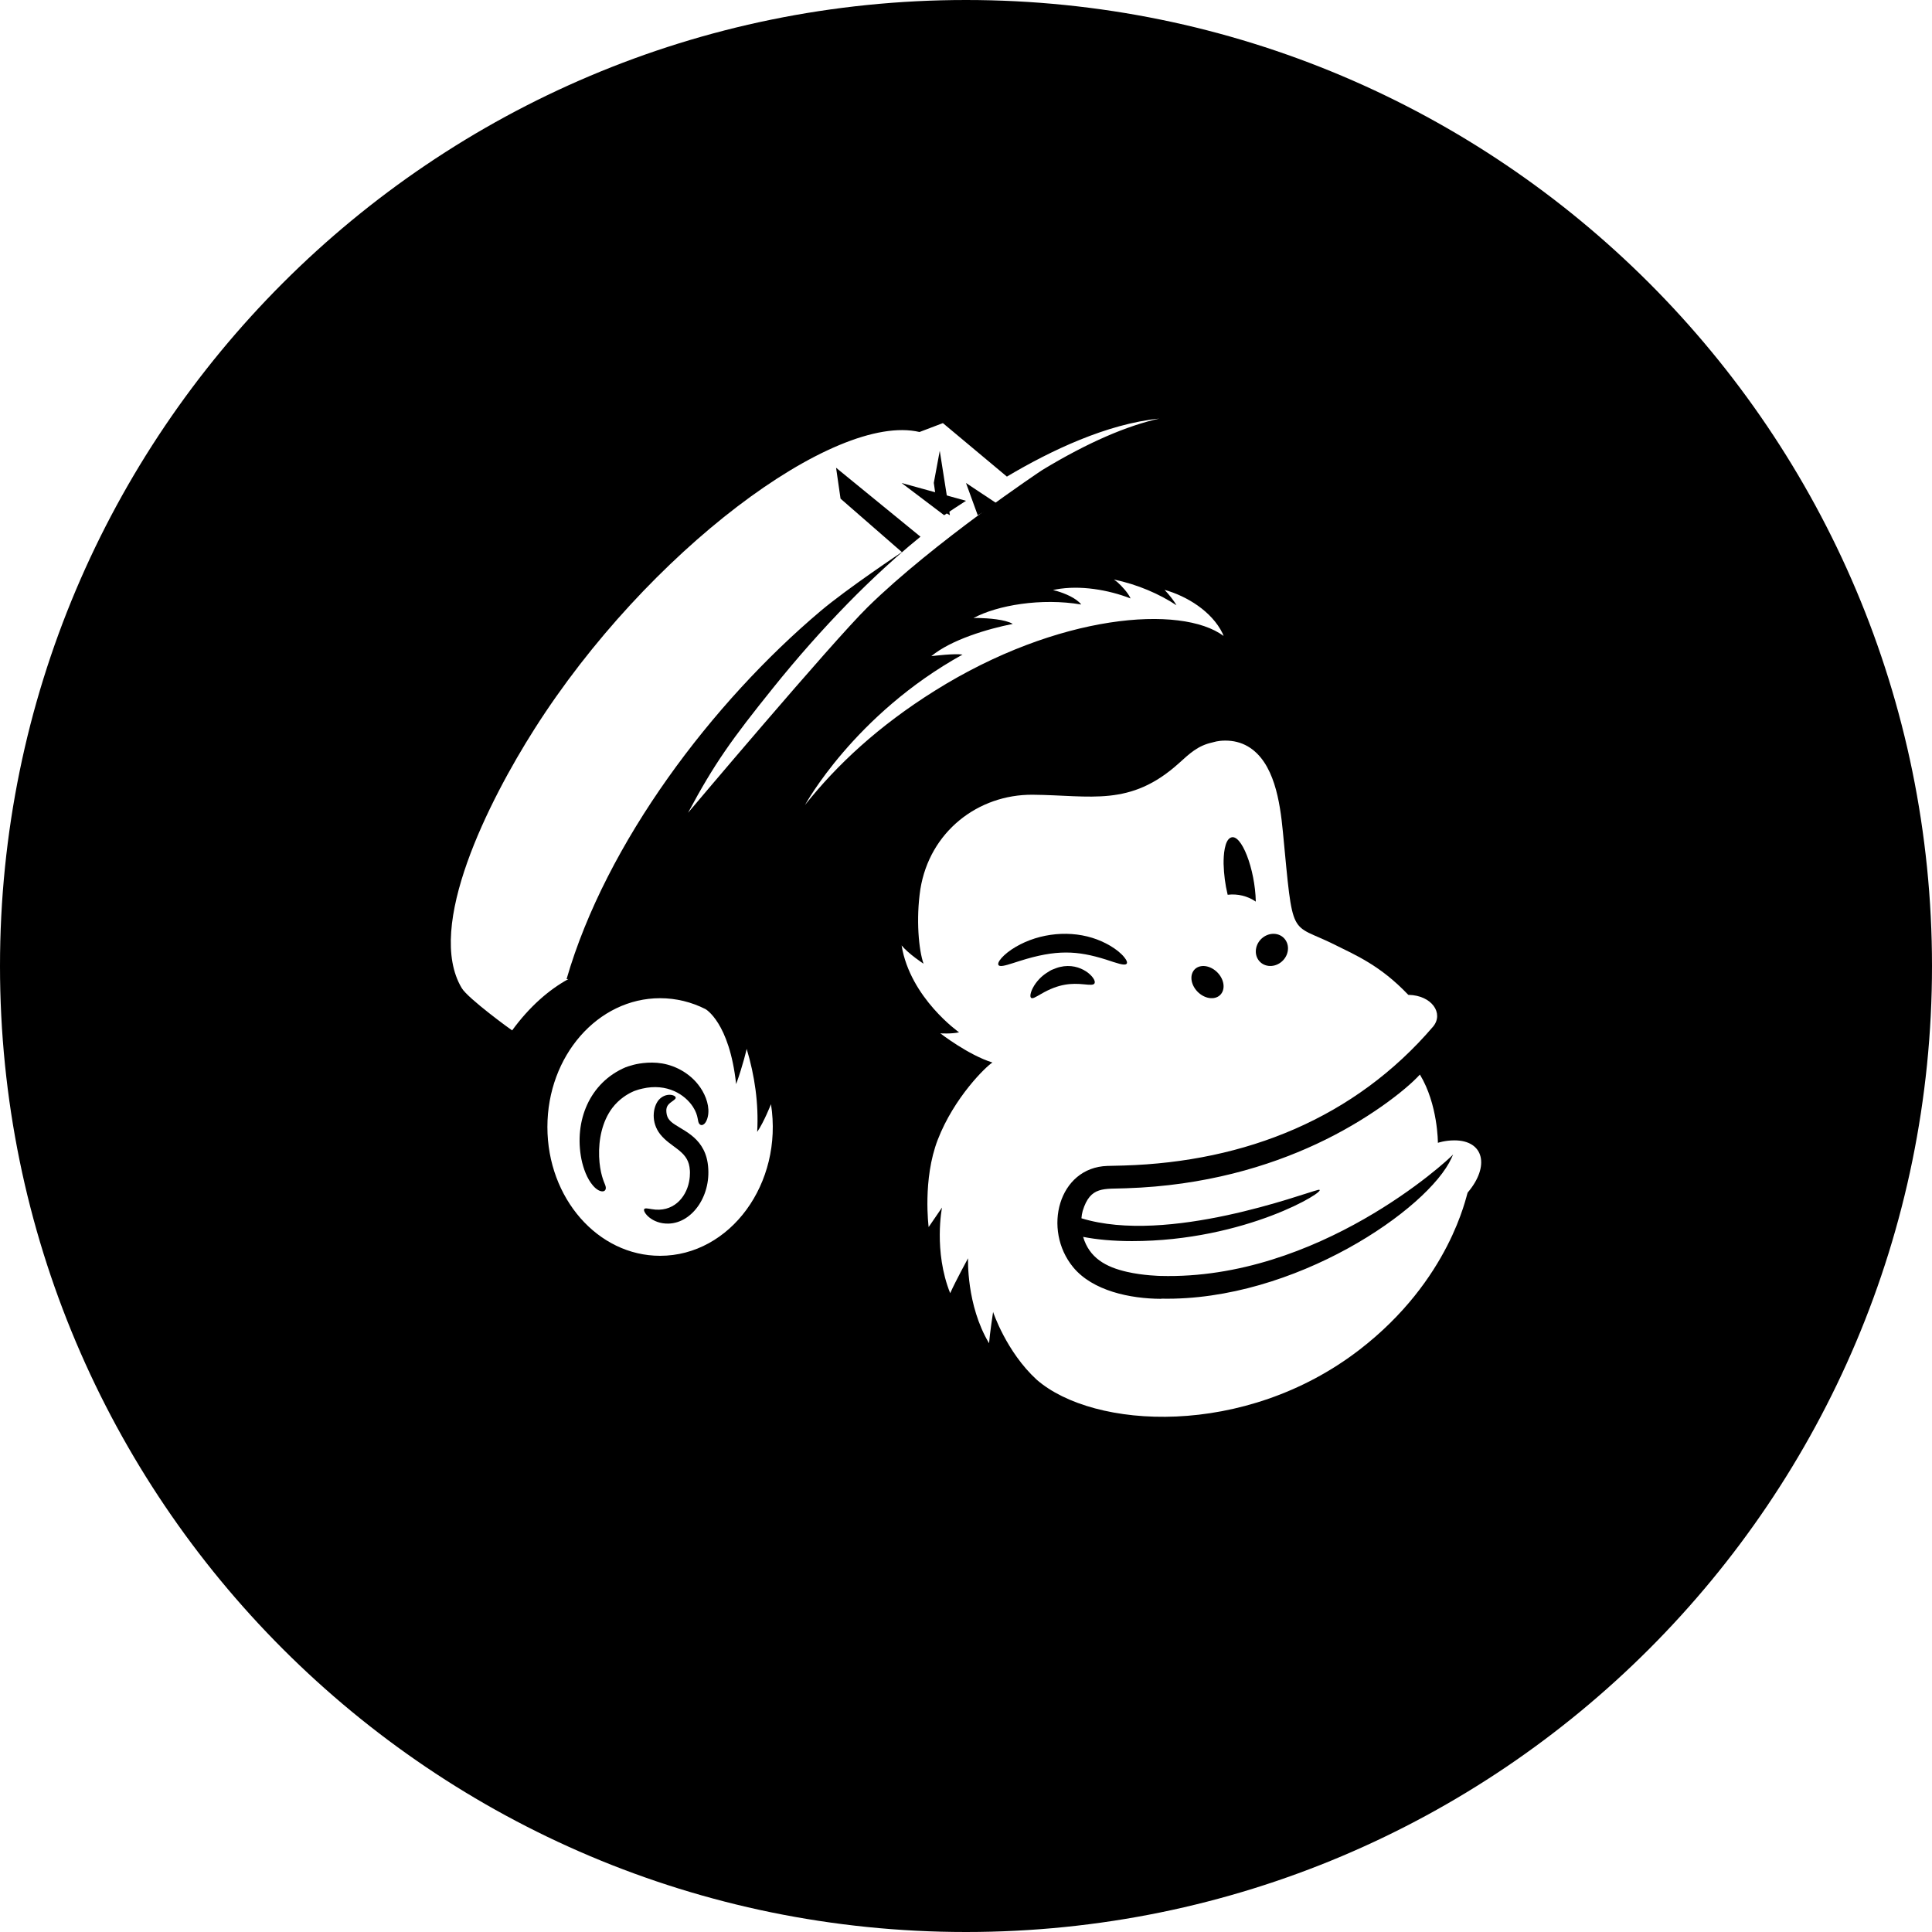
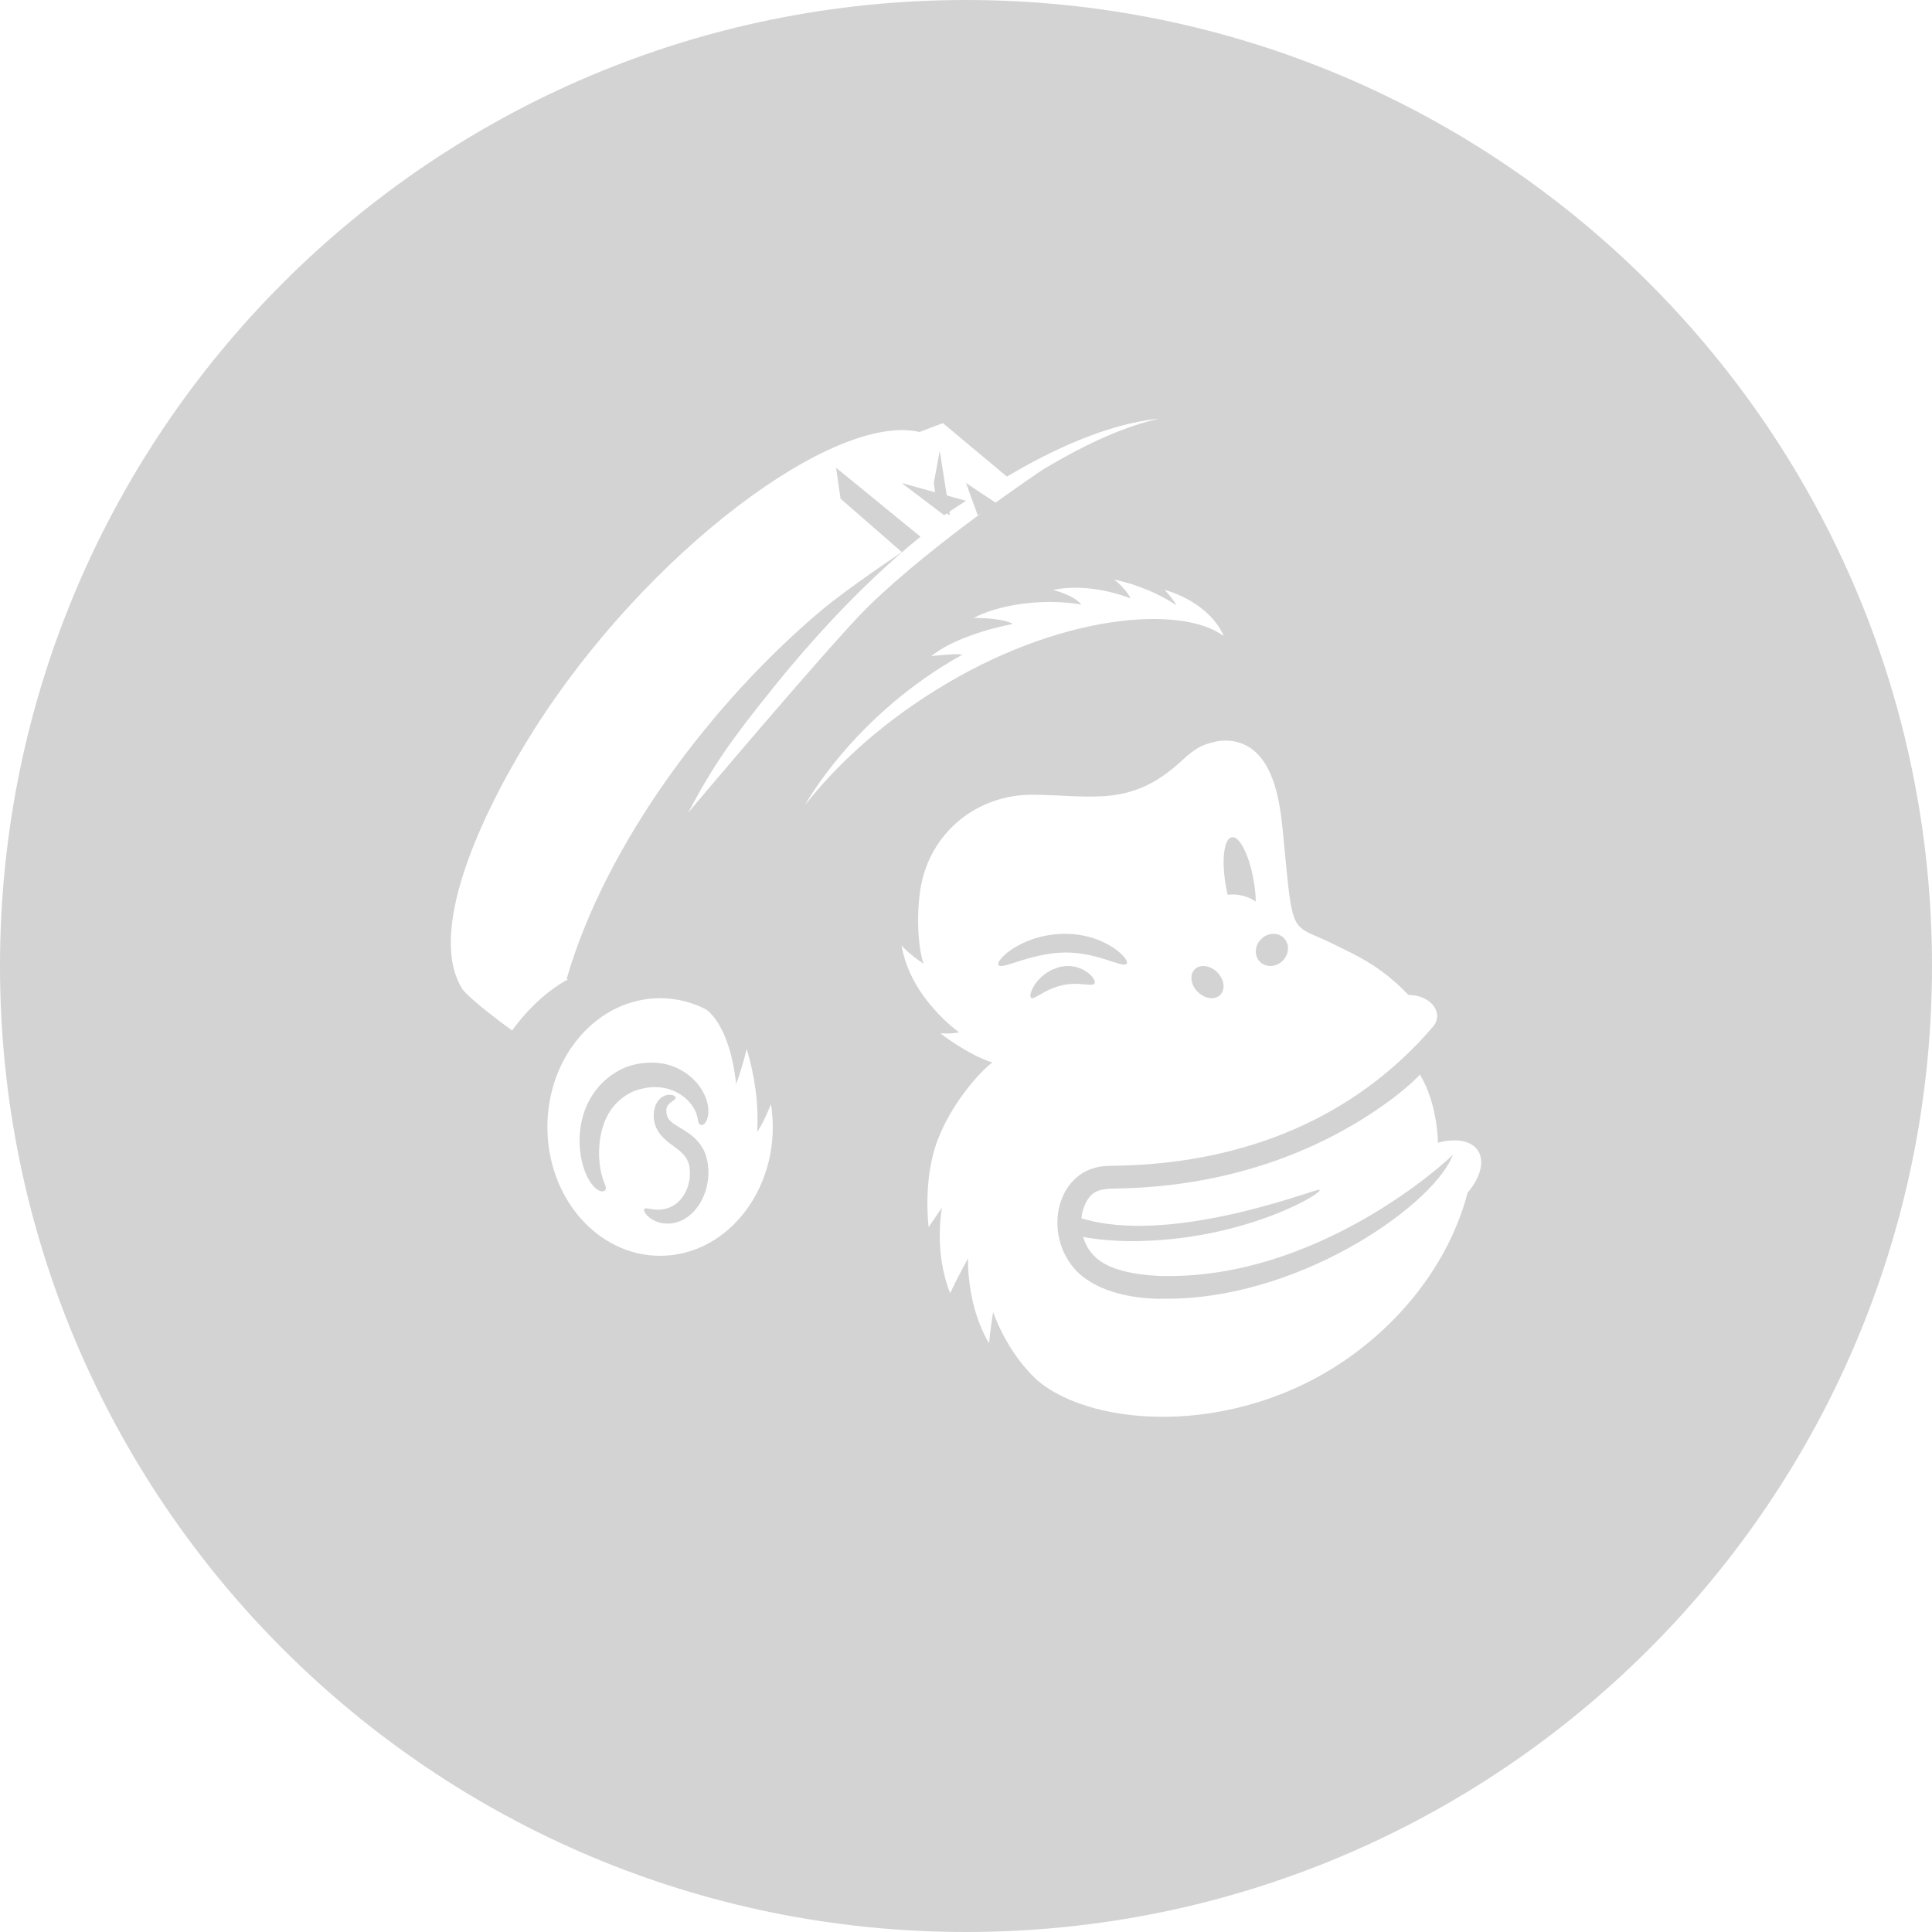
<svg xmlns="http://www.w3.org/2000/svg" width="48" height="48" viewBox="0 0 48 48" fill="none">
-   <path fill-rule="evenodd" clip-rule="evenodd" d="M0 24C0 10.745 10.745 0 24 0C37.255 0 48 10.745 48 24C48 37.255 37.255 48 24 48C10.745 48 0 37.255 0 24ZM36.464 29.629C37.02 28.976 36.869 28.332 36.135 28.332C35.901 28.332 35.724 28.393 35.724 28.393C35.724 28.393 35.727 27.439 35.277 26.697C34.93 27.079 33.967 27.837 32.703 28.424C31.518 28.976 29.937 29.459 27.978 29.522C27.429 29.546 27.09 29.458 26.899 30.085C26.883 30.141 26.873 30.204 26.868 30.268C29.016 30.929 32.413 29.639 32.742 29.564C32.756 29.561 32.765 29.559 32.773 29.559C32.986 29.576 30.949 30.835 28.123 30.835C27.646 30.835 27.235 30.794 26.91 30.73C27.064 31.25 27.468 31.478 28 31.599C28.403 31.692 28.831 31.7 28.831 31.7C32.747 31.808 35.969 28.835 36.102 28.683C36.102 28.683 36.066 28.763 36.062 28.772C35.488 30.037 32.165 32.331 28.857 32.265L28.846 32.269C28.079 32.266 27.147 32.072 26.662 31.483C25.896 30.552 26.294 29.003 27.515 28.967C27.515 28.967 27.798 28.96 27.923 28.957C30.948 28.866 33.663 27.777 35.607 25.503C35.874 25.177 35.576 24.73 34.996 24.717H34.988C34.988 24.717 34.985 24.713 34.983 24.711C34.296 23.99 33.693 23.736 33.155 23.468C32.029 22.906 32.135 23.392 31.873 20.666C31.802 19.931 31.66 18.928 31.002 18.544C30.829 18.443 30.64 18.4 30.444 18.4C30.25 18.4 30.156 18.439 30.118 18.447C29.757 18.525 29.552 18.726 29.294 18.958C28.079 20.056 27.108 19.758 25.659 19.745C24.298 19.734 23.096 20.664 22.866 22.093C22.754 22.841 22.826 23.602 22.945 23.943C22.945 23.943 22.576 23.703 22.4 23.489C22.613 24.795 23.828 25.648 23.828 25.648C23.637 25.691 23.362 25.673 23.362 25.673C23.362 25.673 24.055 26.211 24.657 26.398C24.5 26.493 23.708 27.259 23.299 28.314C22.917 29.301 23.072 30.486 23.072 30.486L23.404 30.001C23.404 30.001 23.188 31.082 23.607 32.129C23.747 31.817 24.051 31.261 24.051 31.261C24.051 31.261 24.003 32.422 24.573 33.373C24.588 33.154 24.673 32.595 24.673 32.595C24.673 32.595 25.001 33.586 25.757 34.279C27.172 35.51 30.92 35.732 33.773 33.536C36.032 31.796 36.427 29.702 36.464 29.629ZM16.4 31.2C18.141 31.2 19.463 29.4 19.155 27.433C19.155 27.433 18.978 27.883 18.812 28.122C18.852 27.418 18.75 26.721 18.551 26.059C18.551 26.059 18.463 26.454 18.289 26.935C18.121 25.395 17.526 25.07 17.526 25.07C17.181 24.896 16.8 24.8 16.4 24.8C14.853 24.8 13.6 26.233 13.6 28C13.6 29.767 14.853 31.2 16.4 31.2ZM23.225 17.161C26.29 15.241 29.351 15.02 30.4 15.8V15.8C30.398 15.794 30.381 15.749 30.375 15.737C30.108 15.19 29.487 14.809 28.933 14.655C29.03 14.753 29.171 14.931 29.228 15.037C28.81 14.76 28.255 14.516 27.676 14.4C27.676 14.4 27.745 14.448 27.757 14.459C27.872 14.562 28.026 14.727 28.089 14.868C27.535 14.653 26.835 14.533 26.236 14.644C26.227 14.646 26.161 14.661 26.161 14.661C26.161 14.661 26.239 14.68 26.256 14.684C26.455 14.742 26.739 14.858 26.863 15.019C25.869 14.85 24.775 15.037 24.185 15.356C24.261 15.353 24.26 15.352 24.324 15.354C24.541 15.36 24.978 15.388 25.162 15.501C24.535 15.624 23.627 15.896 23.138 16.302C23.224 16.292 23.714 16.232 23.914 16.263C21.224 17.751 20 20 20 20C20.793 19.001 21.822 18.04 23.225 17.161ZM11.472 24.549C11.627 24.809 12.713 25.597 12.724 25.6C13.148 25.018 13.634 24.59 14.123 24.324L14.076 24.326C15.058 20.934 17.698 17.451 20.387 15.181C21.058 14.615 22.407 13.717 22.407 13.717L20.883 12.389L20.772 11.621L22.869 13.334V13.334C22.774 13.411 22.679 13.49 22.584 13.57C22.377 13.745 22.169 13.928 21.963 14.119C21.662 14.396 21.361 14.687 21.064 14.991C20.425 15.645 19.8 16.353 19.215 17.081C18.179 18.369 17.748 18.97 17.094 20.194C17.091 20.197 20.67 15.954 21.561 15.08C23.196 13.476 25.873 11.69 25.901 11.674C27.044 10.982 28.008 10.576 28.8 10.4C27.499 10.531 26.108 11.192 25.016 11.841C25.014 11.839 23.428 10.514 23.426 10.512L22.845 10.733C20.731 10.237 16.076 13.71 13.28 18.11C12.148 19.891 10.558 23.024 11.472 24.549Z" fill="black" />
-   <path d="M24 12.442L22.4 12L23.457 12.8C23.611 12.695 23.794 12.574 24 12.442Z" fill="black" />
-   <path d="M16.67 27.866C16.61 27.81 16.582 27.763 16.565 27.69C16.541 27.557 16.554 27.48 16.651 27.4C16.727 27.34 16.787 27.311 16.788 27.274C16.791 27.203 16.539 27.129 16.363 27.331C16.217 27.511 16.17 27.888 16.404 28.182C16.663 28.508 17.067 28.584 17.13 28.993C17.139 29.051 17.145 29.116 17.14 29.179C17.141 29.253 17.12 29.358 17.119 29.364C17.041 29.759 16.718 30.136 16.185 30.04C16.087 30.024 16.024 30.01 16.005 30.041C15.964 30.108 16.192 30.411 16.61 30.4C17.207 30.385 17.7 29.681 17.582 28.894C17.476 28.209 16.889 28.068 16.67 27.866Z" fill="black" />
-   <path d="M27.474 23.839C27.749 23.929 27.936 23.998 27.988 23.947C28.015 23.922 27.997 23.862 27.932 23.782C27.761 23.572 27.433 23.392 27.142 23.302C26.476 23.094 25.696 23.212 25.129 23.592C24.847 23.784 24.722 23.983 24.851 23.999C24.93 24.009 25.095 23.951 25.328 23.877C26.248 23.584 26.768 23.618 27.474 23.839Z" fill="black" />
-   <path fill-rule="evenodd" clip-rule="evenodd" d="M33.6 36V36.192H33.709V36.8H33.816V36.192H33.926V36H33.6ZM34.18 36.46L34.113 36H33.959V36.8H34.058V36.222L34.138 36.8H34.222L34.302 36.221V36.8H34.4V36H34.246L34.18 36.46Z" fill="black" />
-   <path d="M26.931 24.455C27.076 24.469 27.173 24.481 27.196 24.426C27.245 24.307 26.861 23.898 26.336 24.024C26.27 24.038 26.209 24.066 26.15 24.088C26.128 24.096 26.107 24.107 26.087 24.119C25.958 24.195 25.846 24.277 25.737 24.423C25.613 24.592 25.577 24.749 25.613 24.787C25.649 24.827 25.735 24.768 25.868 24.693C26.314 24.433 26.63 24.426 26.931 24.455Z" fill="black" />
-   <path d="M30.501 22.23C30.75 22.201 30.993 22.26 31.2 22.4C31.184 21.595 30.838 20.688 30.576 20.811V20.811C30.423 20.879 30.397 21.242 30.4 21.462C30.408 21.727 30.438 21.971 30.501 22.23Z" fill="black" />
-   <path d="M29.852 24.72C30.057 24.852 30.289 24.817 30.371 24.64C30.453 24.464 30.353 24.213 30.148 24.08C29.943 23.948 29.711 23.983 29.629 24.16C29.547 24.336 29.646 24.587 29.852 24.72Z" fill="black" />
-   <path d="M31.209 23.555C31.163 23.774 31.3 23.972 31.516 23.997C31.732 24.022 31.945 23.865 31.991 23.645C32.037 23.426 31.9 23.228 31.684 23.203C31.468 23.178 31.255 23.335 31.209 23.555Z" fill="black" />
-   <path d="M17.217 27.5C17.366 27.73 17.318 27.863 17.379 27.928C17.401 27.952 17.433 27.959 17.464 27.945C17.548 27.908 17.59 27.762 17.598 27.66C17.619 27.414 17.5 27.138 17.343 26.943C17.138 26.683 16.815 26.483 16.45 26.421C16.117 26.364 15.789 26.437 15.698 26.467C15.65 26.482 15.593 26.495 15.543 26.516C14.647 26.897 14.259 27.85 14.445 28.799C14.492 29.028 14.585 29.286 14.732 29.455C14.915 29.671 15.117 29.63 15.031 29.429C15.01 29.374 14.9 29.146 14.885 28.734C14.87 28.309 14.96 27.869 15.208 27.532C15.393 27.286 15.62 27.175 15.646 27.159C15.678 27.141 15.711 27.128 15.747 27.11C15.761 27.104 15.777 27.098 15.795 27.093C15.909 27.058 15.844 27.073 15.96 27.046C16.575 26.904 17.02 27.196 17.217 27.5Z" fill="black" />
-   <path d="M23.289 12.624L23.6 12.8L23.348 11.2L23.2 11.997L23.289 12.624Z" fill="black" />
-   <path d="M24.8 12.531L24 12L24.291 12.8C24.451 12.713 24.621 12.623 24.8 12.531Z" fill="black" />
+   <path fill-rule="evenodd" clip-rule="evenodd" d="M0 24C0 10.745 10.745 0 24 0C37.255 0 48 10.745 48 24C48 37.255 37.255 48 24 48C10.745 48 0 37.255 0 24ZM36.464 29.629C37.02 28.976 36.869 28.332 36.135 28.332C35.901 28.332 35.724 28.393 35.724 28.393C35.724 28.393 35.727 27.439 35.277 26.697C34.93 27.079 33.967 27.837 32.703 28.424C31.518 28.976 29.937 29.459 27.978 29.522C27.429 29.546 27.09 29.458 26.899 30.085C26.883 30.141 26.873 30.204 26.868 30.268C29.016 30.929 32.413 29.639 32.742 29.564C32.756 29.561 32.765 29.559 32.773 29.559C32.986 29.576 30.949 30.835 28.123 30.835C27.646 30.835 27.235 30.794 26.91 30.73C27.064 31.25 27.468 31.478 28 31.599C28.403 31.692 28.831 31.7 28.831 31.7C32.747 31.808 35.969 28.835 36.102 28.683C36.102 28.683 36.066 28.763 36.062 28.772C35.488 30.037 32.165 32.331 28.857 32.265L28.846 32.269C28.079 32.266 27.147 32.072 26.662 31.483C25.896 30.552 26.294 29.003 27.515 28.967C27.515 28.967 27.798 28.96 27.923 28.957C30.948 28.866 33.663 27.777 35.607 25.503C35.874 25.177 35.576 24.73 34.996 24.717H34.988C34.988 24.717 34.985 24.713 34.983 24.711C34.296 23.99 33.693 23.736 33.155 23.468C32.029 22.906 32.135 23.392 31.873 20.666C31.802 19.931 31.66 18.928 31.002 18.544C30.829 18.443 30.64 18.4 30.444 18.4C30.25 18.4 30.156 18.439 30.118 18.447C29.757 18.525 29.552 18.726 29.294 18.958C28.079 20.056 27.108 19.758 25.659 19.745C24.298 19.734 23.096 20.664 22.866 22.093C22.754 22.841 22.826 23.602 22.945 23.943C22.945 23.943 22.576 23.703 22.4 23.489C22.613 24.795 23.828 25.648 23.828 25.648C23.637 25.691 23.362 25.673 23.362 25.673C23.362 25.673 24.055 26.211 24.657 26.398C24.5 26.493 23.708 27.259 23.299 28.314C22.917 29.301 23.072 30.486 23.072 30.486L23.404 30.001C23.404 30.001 23.188 31.082 23.607 32.129C23.747 31.817 24.051 31.261 24.051 31.261C24.051 31.261 24.003 32.422 24.573 33.373C24.588 33.154 24.673 32.595 24.673 32.595C24.673 32.595 25.001 33.586 25.757 34.279C27.172 35.51 30.92 35.732 33.773 33.536C36.032 31.796 36.427 29.702 36.464 29.629ZM16.4 31.2C18.141 31.2 19.463 29.4 19.155 27.433C19.155 27.433 18.978 27.883 18.812 28.122C18.852 27.418 18.75 26.721 18.551 26.059C18.551 26.059 18.463 26.454 18.289 26.935C18.121 25.395 17.526 25.07 17.526 25.07C17.181 24.896 16.8 24.8 16.4 24.8C14.853 24.8 13.6 26.233 13.6 28C13.6 29.767 14.853 31.2 16.4 31.2ZM23.225 17.161C26.29 15.241 29.351 15.02 30.4 15.8V15.8C30.398 15.794 30.381 15.749 30.375 15.737C30.108 15.19 29.487 14.809 28.933 14.655C29.03 14.753 29.171 14.931 29.228 15.037C28.81 14.76 28.255 14.516 27.676 14.4C27.676 14.4 27.745 14.448 27.757 14.459C27.872 14.562 28.026 14.727 28.089 14.868C27.535 14.653 26.835 14.533 26.236 14.644C26.227 14.646 26.161 14.661 26.161 14.661C26.161 14.661 26.239 14.68 26.256 14.684C26.455 14.742 26.739 14.858 26.863 15.019C25.869 14.85 24.775 15.037 24.185 15.356C24.261 15.353 24.26 15.352 24.324 15.354C24.541 15.36 24.978 15.388 25.162 15.501C24.535 15.624 23.627 15.896 23.138 16.302C23.224 16.292 23.714 16.232 23.914 16.263C21.224 17.751 20 20 20 20C20.793 19.001 21.822 18.04 23.225 17.161ZM11.472 24.549C11.627 24.809 12.713 25.597 12.724 25.6C13.148 25.018 13.634 24.59 14.123 24.324L14.076 24.326C15.058 20.934 17.698 17.451 20.387 15.181C21.058 14.615 22.407 13.717 22.407 13.717L20.883 12.389L20.772 11.621L22.869 13.334V13.334C22.774 13.411 22.679 13.49 22.584 13.57C22.377 13.745 22.169 13.928 21.963 14.119C21.662 14.396 21.361 14.687 21.064 14.991C20.425 15.645 19.8 16.353 19.215 17.081C18.179 18.369 17.748 18.97 17.094 20.194C17.091 20.197 20.67 15.954 21.561 15.08C23.196 13.476 25.873 11.69 25.901 11.674C27.044 10.982 28.008 10.576 28.8 10.4C27.499 10.531 26.108 11.192 25.016 11.841C25.014 11.839 23.428 10.514 23.426 10.512L22.845 10.733C20.731 10.237 16.076 13.71 13.28 18.11C12.148 19.891 10.558 23.024 11.472 24.549Z" fill="#D3D3D3" />
+   <path d="M24 12.442L22.4 12L23.457 12.8C23.611 12.695 23.794 12.574 24 12.442Z" fill="#D3D3D3" />
+   <path d="M16.67 27.866C16.61 27.81 16.582 27.763 16.565 27.69C16.541 27.557 16.554 27.48 16.651 27.4C16.727 27.34 16.787 27.311 16.788 27.274C16.791 27.203 16.539 27.129 16.363 27.331C16.217 27.511 16.17 27.888 16.404 28.182C16.663 28.508 17.067 28.584 17.13 28.993C17.139 29.051 17.145 29.116 17.14 29.179C17.141 29.253 17.12 29.358 17.119 29.364C17.041 29.759 16.718 30.136 16.185 30.04C16.087 30.024 16.024 30.01 16.005 30.041C15.964 30.108 16.192 30.411 16.61 30.4C17.207 30.385 17.7 29.681 17.582 28.894C17.476 28.209 16.889 28.068 16.67 27.866Z" fill="#D3D3D3" />
+   <path d="M27.474 23.839C27.749 23.929 27.936 23.998 27.988 23.947C28.015 23.922 27.997 23.862 27.932 23.782C27.761 23.572 27.433 23.392 27.142 23.302C26.476 23.094 25.696 23.212 25.129 23.592C24.847 23.784 24.722 23.983 24.851 23.999C24.93 24.009 25.095 23.951 25.328 23.877C26.248 23.584 26.768 23.618 27.474 23.839Z" fill="#D3D3D3" />
+   <path fill-rule="evenodd" clip-rule="evenodd" d="M33.6 36V36.192H33.709V36.8H33.816V36.192H33.926V36H33.6ZM34.18 36.46L34.113 36H33.959V36.8H34.058V36.222L34.138 36.8H34.222L34.302 36.221V36.8H34.4V36H34.246L34.18 36.46Z" fill="#D3D3D3" />
+   <path d="M26.931 24.455C27.076 24.469 27.173 24.481 27.196 24.426C27.245 24.307 26.861 23.898 26.336 24.024C26.27 24.038 26.209 24.066 26.15 24.088C26.128 24.096 26.107 24.107 26.087 24.119C25.958 24.195 25.846 24.277 25.737 24.423C25.613 24.592 25.577 24.749 25.613 24.787C25.649 24.827 25.735 24.768 25.868 24.693C26.314 24.433 26.63 24.426 26.931 24.455Z" fill="#D3D3D3" />
+   <path d="M30.501 22.23C30.75 22.201 30.993 22.26 31.2 22.4C31.184 21.595 30.838 20.688 30.576 20.811V20.811C30.423 20.879 30.397 21.242 30.4 21.462C30.408 21.727 30.438 21.971 30.501 22.23Z" fill="#D3D3D3" />
+   <path d="M29.852 24.72C30.057 24.852 30.289 24.817 30.371 24.64C30.453 24.464 30.353 24.213 30.148 24.08C29.943 23.948 29.711 23.983 29.629 24.16C29.547 24.336 29.646 24.587 29.852 24.72Z" fill="#D3D3D3" />
+   <path d="M31.209 23.555C31.163 23.774 31.3 23.972 31.516 23.997C31.732 24.022 31.945 23.865 31.991 23.645C32.037 23.426 31.9 23.228 31.684 23.203C31.468 23.178 31.255 23.335 31.209 23.555Z" fill="#D3D3D3" />
+   <path d="M17.217 27.5C17.366 27.73 17.318 27.863 17.379 27.928C17.401 27.952 17.433 27.959 17.464 27.945C17.548 27.908 17.59 27.762 17.598 27.66C17.619 27.414 17.5 27.138 17.343 26.943C17.138 26.683 16.815 26.483 16.45 26.421C16.117 26.364 15.789 26.437 15.698 26.467C15.65 26.482 15.593 26.495 15.543 26.516C14.647 26.897 14.259 27.85 14.445 28.799C14.492 29.028 14.585 29.286 14.732 29.455C14.915 29.671 15.117 29.63 15.031 29.429C15.01 29.374 14.9 29.146 14.885 28.734C14.87 28.309 14.96 27.869 15.208 27.532C15.393 27.286 15.62 27.175 15.646 27.159C15.678 27.141 15.711 27.128 15.747 27.11C15.761 27.104 15.777 27.098 15.795 27.093C15.909 27.058 15.844 27.073 15.96 27.046C16.575 26.904 17.02 27.196 17.217 27.5Z" fill="#D3D3D3" />
+   <path d="M23.289 12.624L23.6 12.8L23.348 11.2L23.2 11.997L23.289 12.624Z" fill="#D3D3D3" />
+   <path d="M24.8 12.531L24 12L24.291 12.8C24.451 12.713 24.621 12.623 24.8 12.531Z" fill="#D3D3D3" />
</svg>
